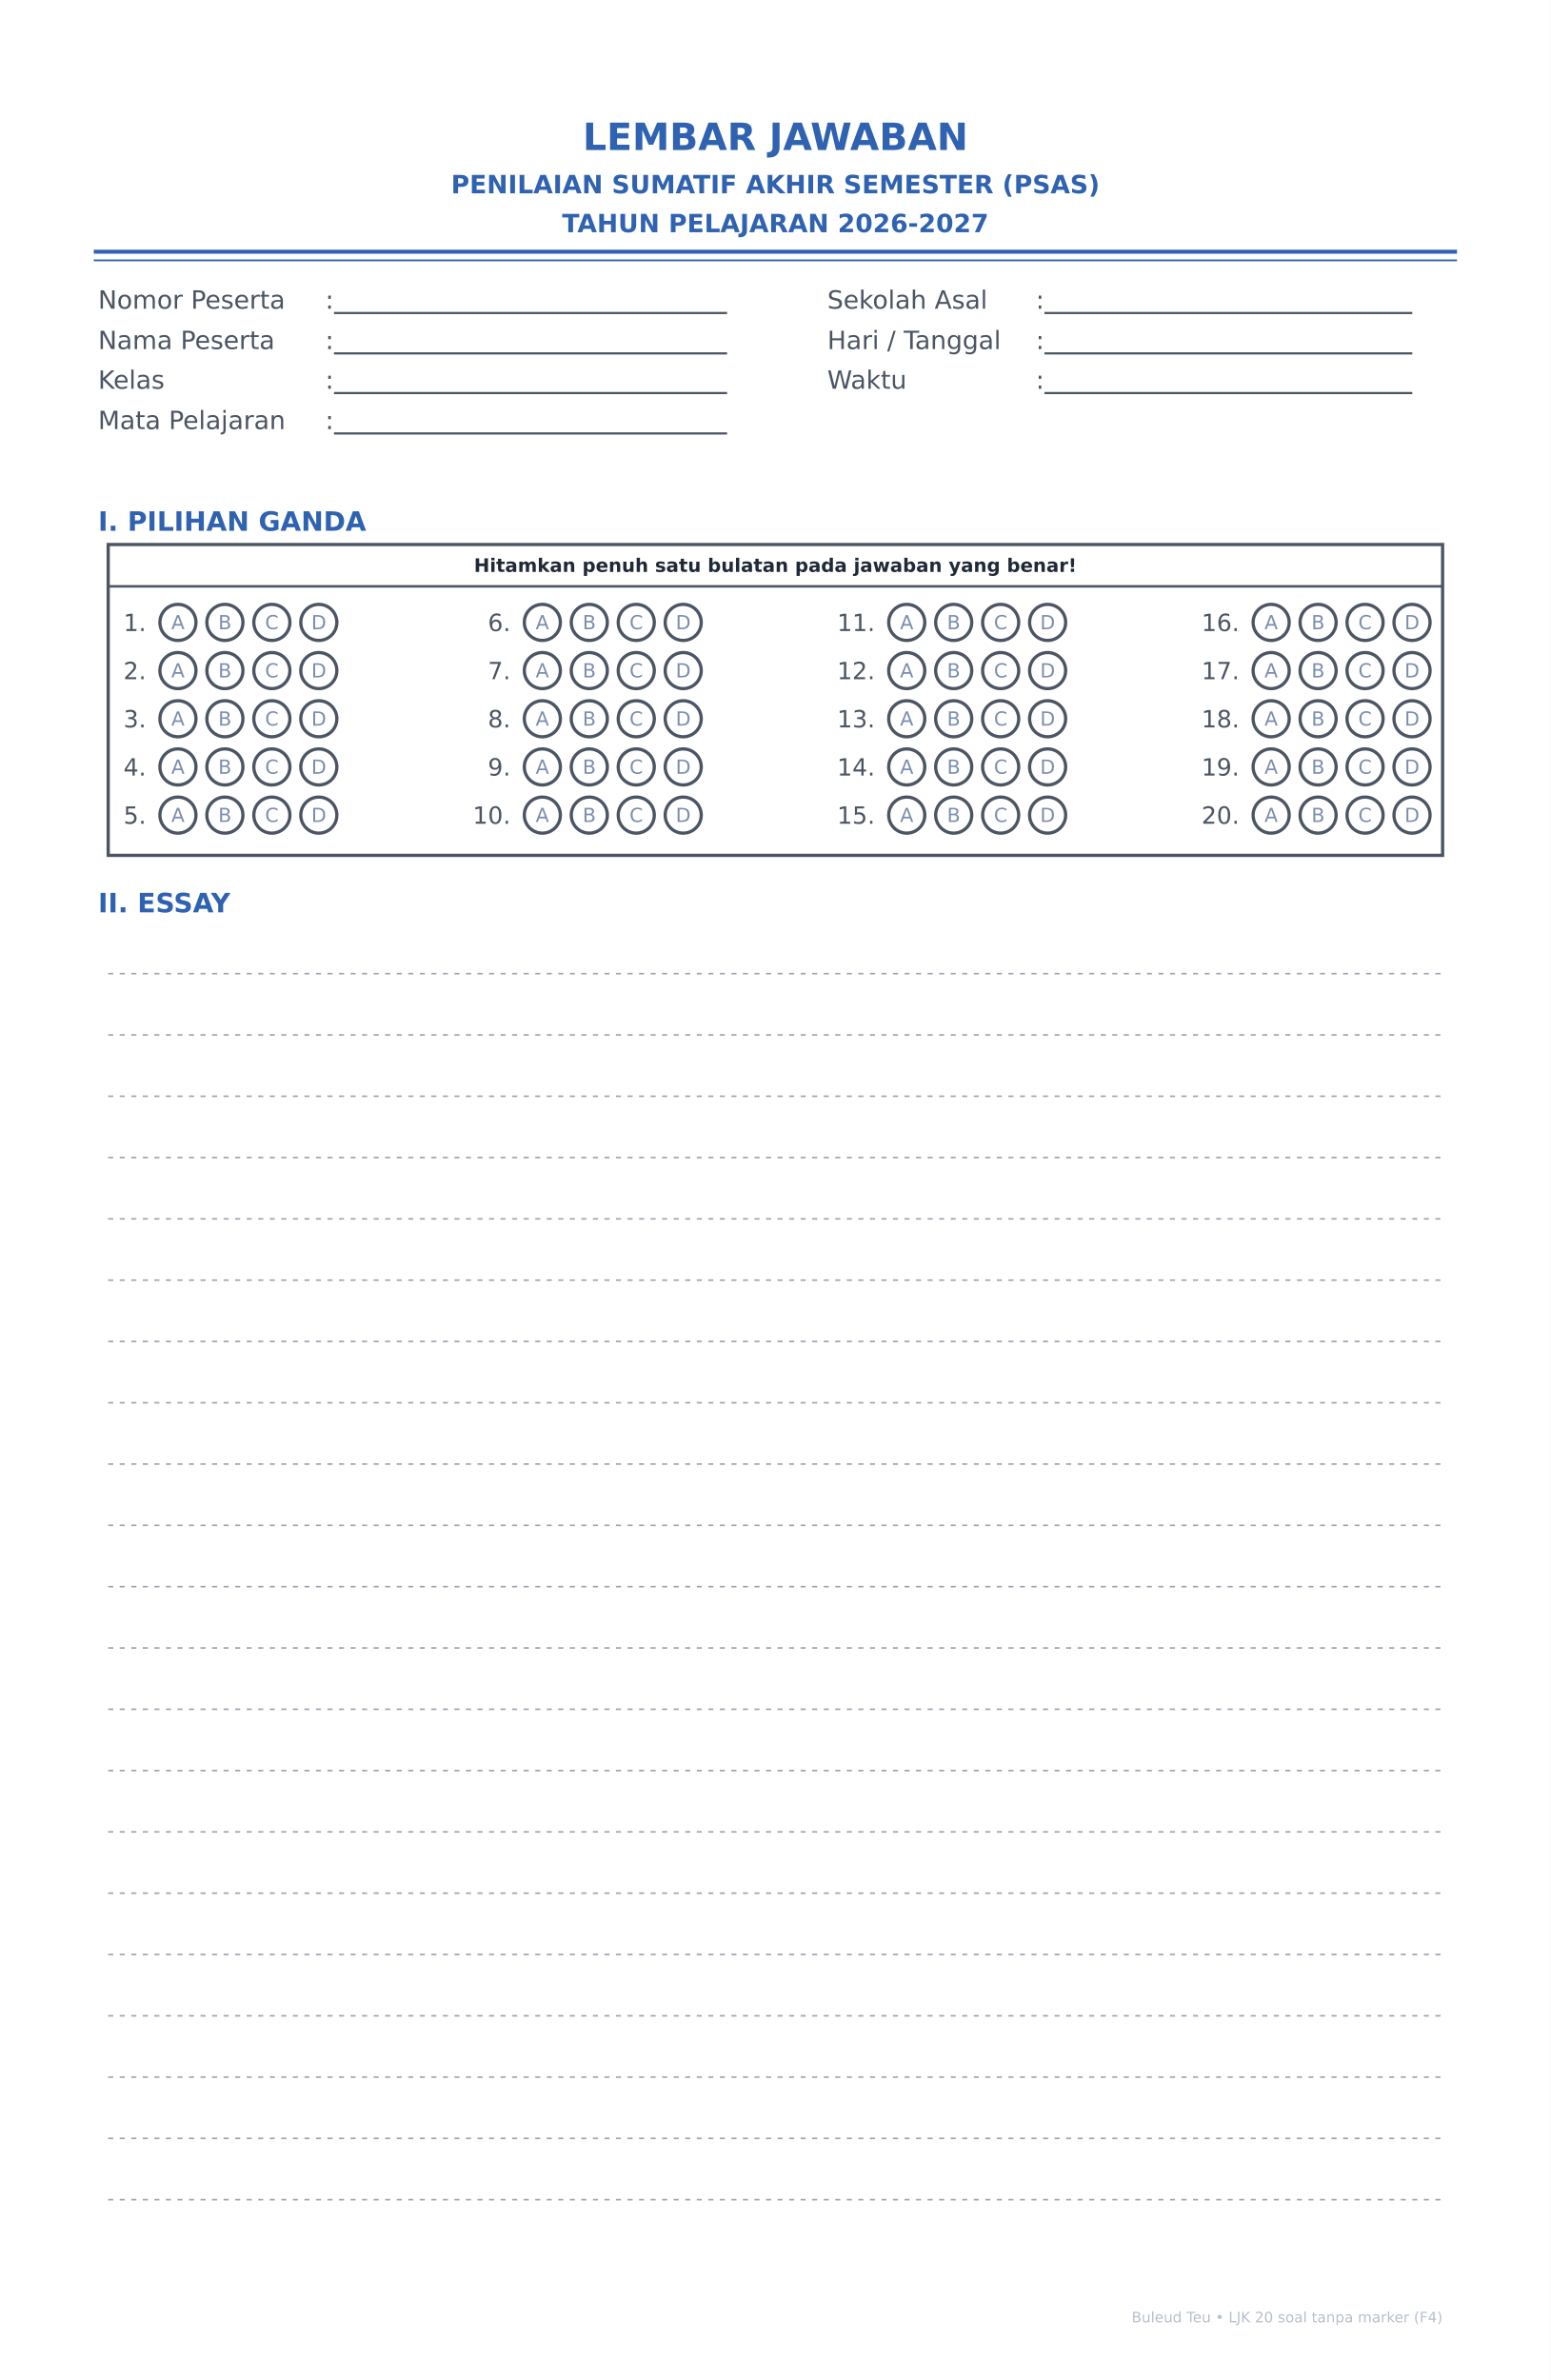
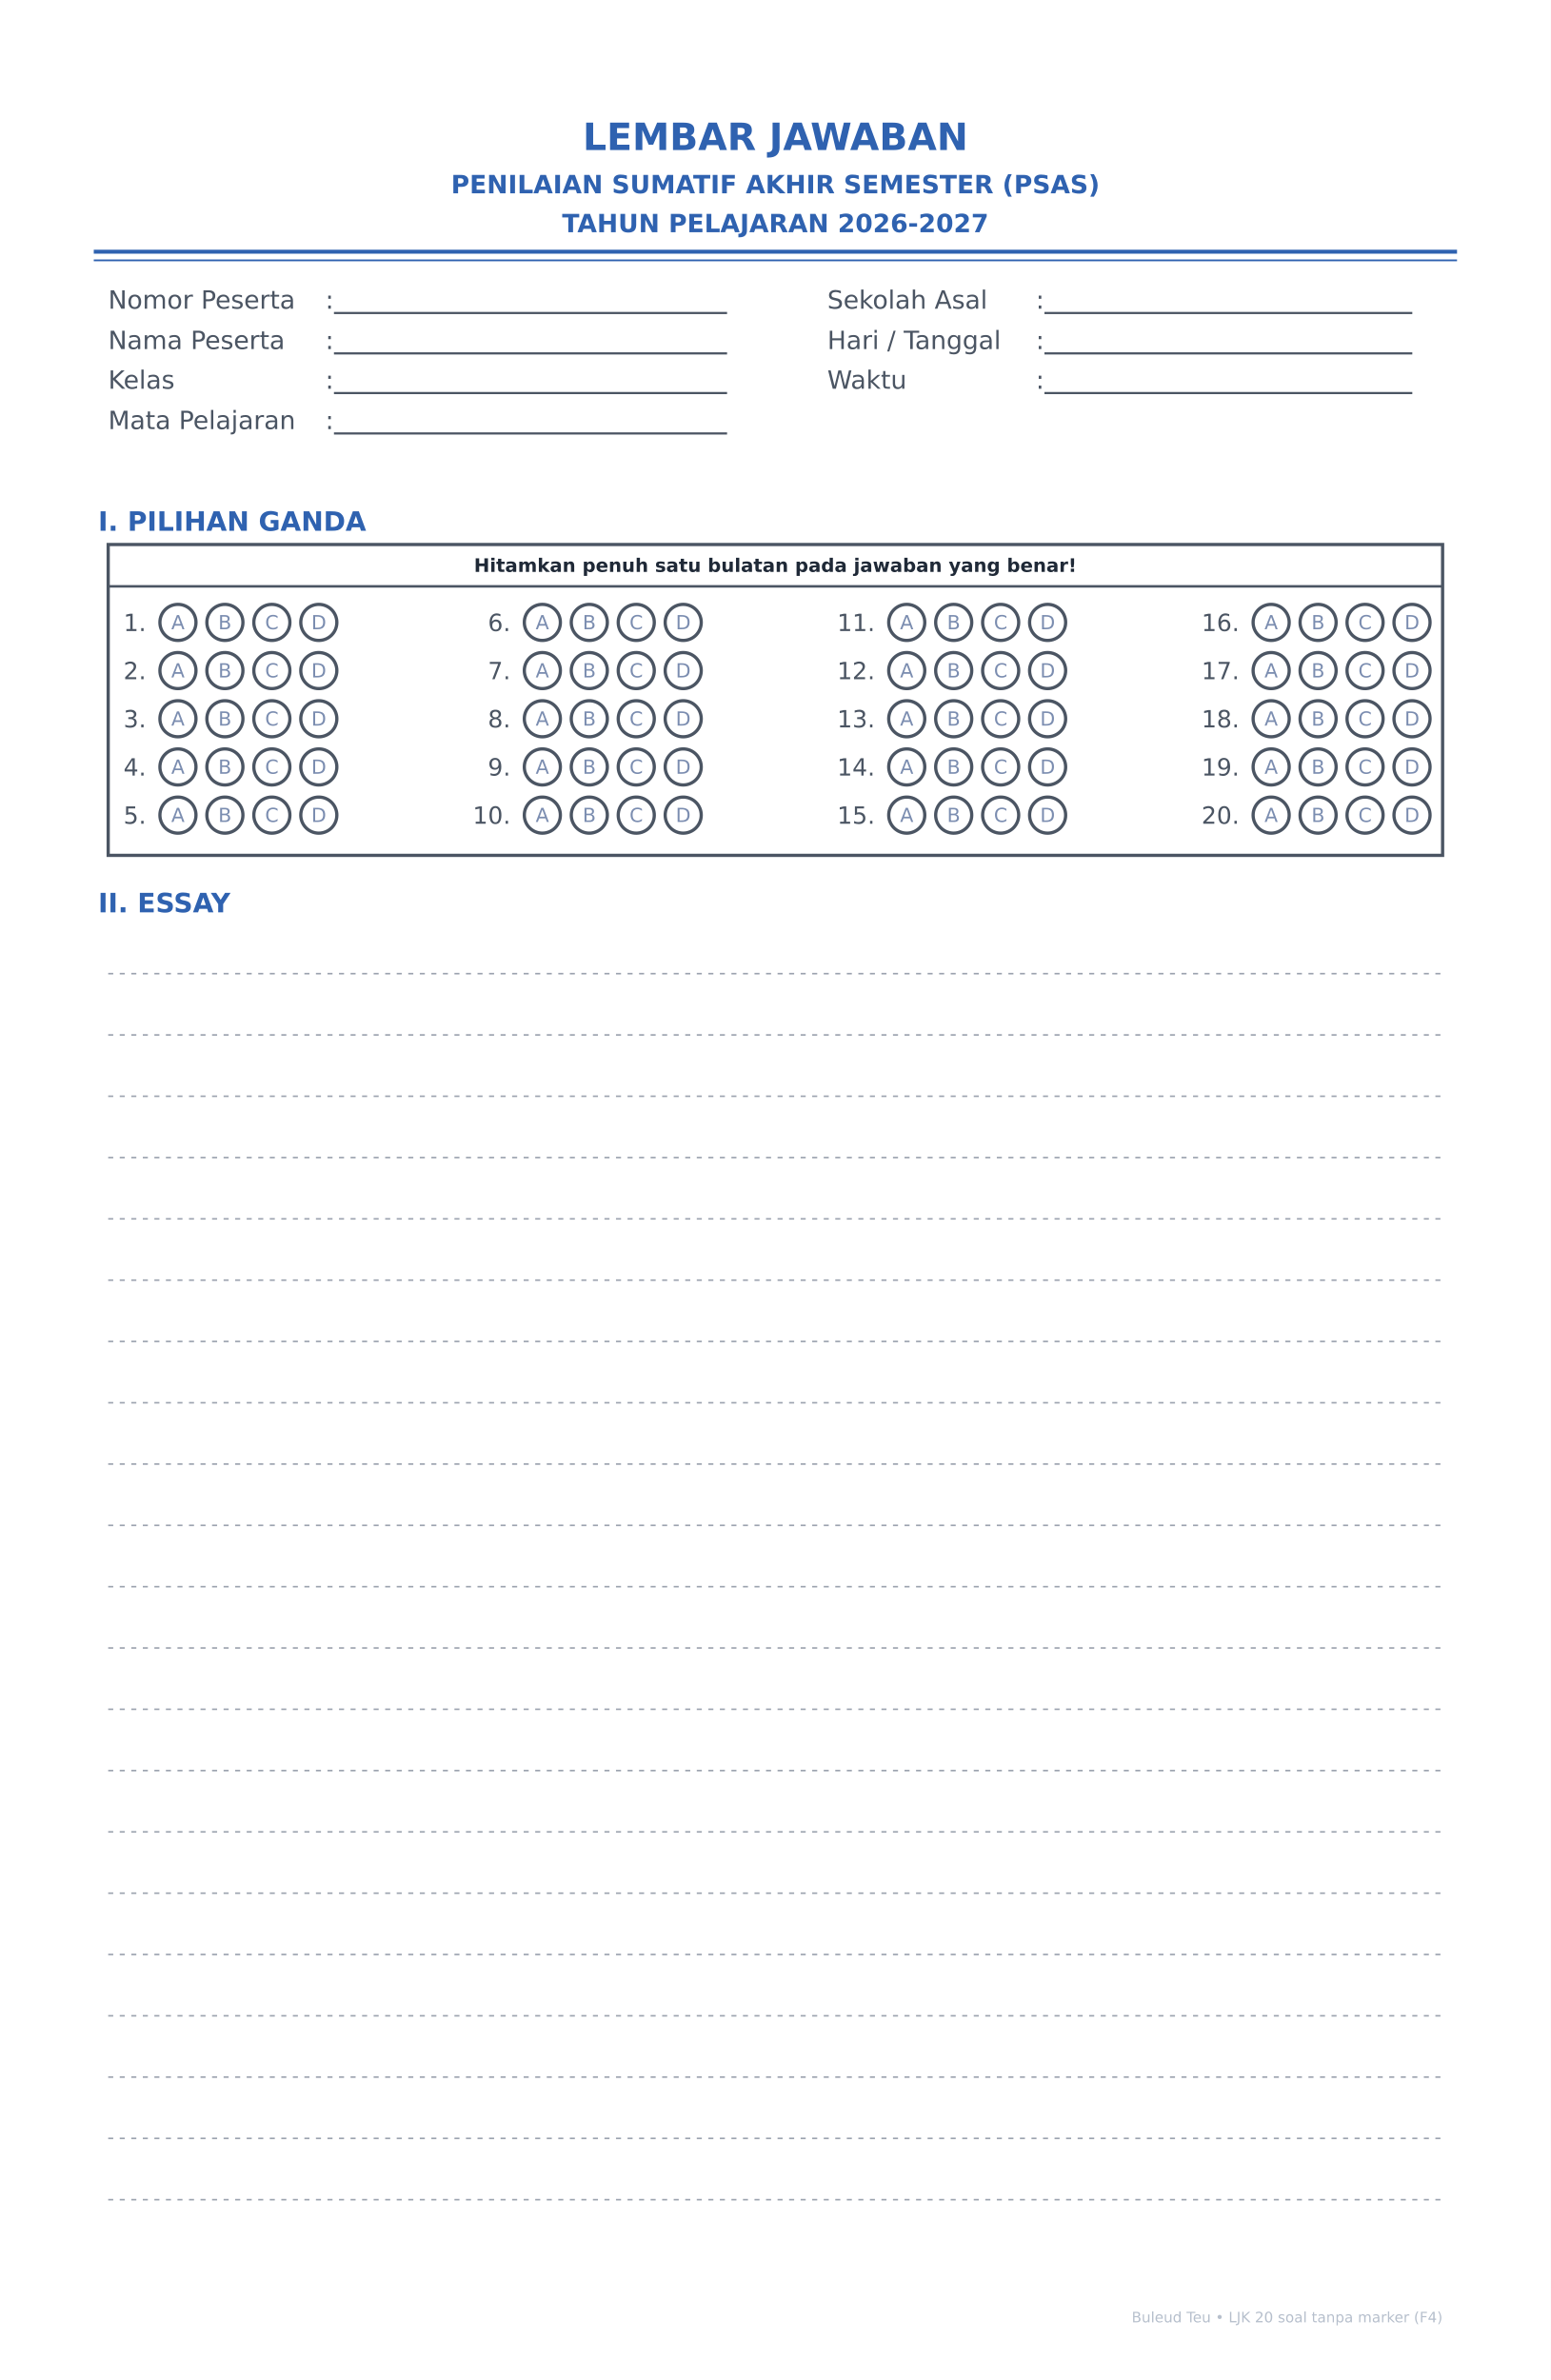
<svg xmlns="http://www.w3.org/2000/svg" width="215mm" height="330mm" viewBox="0 0 215 330">
  <rect width="100%" height="100%" fill="#fff" />
  <text x="107.5" y="20.8" font-size="5.2" font-family="DejaVu Sans, Arial, Helvetica, sans-serif" text-anchor="middle" font-weight="bold" fill="#2f62b0">LEMBAR JAWABAN</text>
  <text x="107.5" y="26.8" font-size="3.5" font-family="DejaVu Sans, Arial, Helvetica, sans-serif" text-anchor="middle" font-weight="bold" fill="#2f62b0">PENILAIAN SUMATIF AKHIR SEMESTER (PSAS)</text>
  <text x="107.5" y="32.2" font-size="3.5" font-family="DejaVu Sans, Arial, Helvetica, sans-serif" text-anchor="middle" font-weight="bold" fill="#2f62b0">TAHUN PELAJARAN 2026-2027</text>
  <line x1="13" y1="34.9" x2="202" y2="34.9" stroke="#2f62b0" stroke-width="0.55" />
  <line x1="13" y1="36.1" x2="202" y2="36.1" stroke="#2f62b0" stroke-width="0.25" />
-   <text x="13.6" y="42.8" font-size="3.5" font-family="DejaVu Sans, Arial, Helvetica, sans-serif" fill="#4b5563">Nomor Peserta</text>
+   <text x="15" y="42.8" font-size="3.5" font-family="DejaVu Sans, Arial, Helvetica, sans-serif" fill="#4b5563">Nomor Peserta</text>
  <text x="45.1" y="42.8" font-size="3.5" font-family="DejaVu Sans, Arial, Helvetica, sans-serif" fill="#4b5563">:</text>
  <line x1="46.3" y1="43.4" x2="100.8" y2="43.4" stroke="#4b5563" stroke-width="0.3" />
-   <text x="13.6" y="48.4" font-size="3.5" font-family="DejaVu Sans, Arial, Helvetica, sans-serif" fill="#4b5563">Nama Peserta</text>
+   <text x="15" y="48.4" font-size="3.5" font-family="DejaVu Sans, Arial, Helvetica, sans-serif" fill="#4b5563">Nama Peserta</text>
  <text x="45.1" y="48.4" font-size="3.5" font-family="DejaVu Sans, Arial, Helvetica, sans-serif" fill="#4b5563">:</text>
  <line x1="46.3" y1="49" x2="100.8" y2="49" stroke="#4b5563" stroke-width="0.3" />
-   <text x="13.6" y="53.9" font-size="3.5" font-family="DejaVu Sans, Arial, Helvetica, sans-serif" fill="#4b5563">Kelas</text>
+   <text x="15" y="53.9" font-size="3.5" font-family="DejaVu Sans, Arial, Helvetica, sans-serif" fill="#4b5563">Kelas</text>
  <text x="45.1" y="53.9" font-size="3.5" font-family="DejaVu Sans, Arial, Helvetica, sans-serif" fill="#4b5563">:</text>
  <line x1="46.3" y1="54.5" x2="100.8" y2="54.5" stroke="#4b5563" stroke-width="0.3" />
-   <text x="13.6" y="59.5" font-size="3.5" font-family="DejaVu Sans, Arial, Helvetica, sans-serif" fill="#4b5563">Mata Pelajaran</text>
+   <text x="15" y="59.5" font-size="3.5" font-family="DejaVu Sans, Arial, Helvetica, sans-serif" fill="#4b5563">Mata Pelajaran</text>
  <text x="45.1" y="59.5" font-size="3.5" font-family="DejaVu Sans, Arial, Helvetica, sans-serif" fill="#4b5563">:</text>
  <line x1="46.3" y1="60.1" x2="100.8" y2="60.1" stroke="#4b5563" stroke-width="0.3" />
  <text x="114.7" y="42.8" font-size="3.5" font-family="DejaVu Sans, Arial, Helvetica, sans-serif" fill="#4b5563">Sekolah Asal</text>
  <text x="143.6" y="42.8" font-size="3.5" font-family="DejaVu Sans, Arial, Helvetica, sans-serif" fill="#4b5563">:</text>
  <line x1="144.8" y1="43.4" x2="195.8" y2="43.4" stroke="#4b5563" stroke-width="0.3" />
  <text x="114.7" y="48.4" font-size="3.5" font-family="DejaVu Sans, Arial, Helvetica, sans-serif" fill="#4b5563">Hari / Tanggal</text>
  <text x="143.6" y="48.4" font-size="3.5" font-family="DejaVu Sans, Arial, Helvetica, sans-serif" fill="#4b5563">:</text>
  <line x1="144.8" y1="49" x2="195.8" y2="49" stroke="#4b5563" stroke-width="0.3" />
  <text x="114.7" y="53.9" font-size="3.5" font-family="DejaVu Sans, Arial, Helvetica, sans-serif" fill="#4b5563">Waktu</text>
  <text x="143.6" y="53.9" font-size="3.5" font-family="DejaVu Sans, Arial, Helvetica, sans-serif" fill="#4b5563">:</text>
  <line x1="144.8" y1="54.5" x2="195.8" y2="54.5" stroke="#4b5563" stroke-width="0.3" />
  <text x="13.6" y="73.6" font-size="3.7" font-family="DejaVu Sans, Arial, Helvetica, sans-serif" font-weight="bold" fill="#2f62b0">I. PILIHAN GANDA</text>
  <rect x="15" y="75.5" width="185" height="43.1" fill="none" stroke="#4b5563" stroke-width="0.45" />
  <line x1="15" y1="81.3" x2="200" y2="81.3" stroke="#4b5563" stroke-width="0.35" />
  <text x="107.5" y="79.3" font-size="2.6" font-family="DejaVu Sans, Arial, Helvetica, sans-serif" text-anchor="middle" font-weight="bold" fill="#1f2937">Hitamkan penuh satu bulatan pada jawaban yang benar!</text>
  <text x="20.27" y="87.5" font-size="3.3" font-family="DejaVu Sans, Arial, Helvetica, sans-serif" text-anchor="end" fill="#4b5563">1.</text>
  <circle cx="24.67" cy="86.3" r="2.5" fill="none" stroke="#4b5563" stroke-width="0.45" />
  <text x="24.67" y="87.25" font-size="2.7" font-family="DejaVu Sans, Arial, Helvetica, sans-serif" text-anchor="middle" fill="#7b8db0">A</text>
  <circle cx="31.18" cy="86.3" r="2.5" fill="none" stroke="#4b5563" stroke-width="0.45" />
  <text x="31.18" y="87.25" font-size="2.7" font-family="DejaVu Sans, Arial, Helvetica, sans-serif" text-anchor="middle" fill="#7b8db0">B</text>
  <circle cx="37.69" cy="86.3" r="2.5" fill="none" stroke="#4b5563" stroke-width="0.45" />
  <text x="37.69" y="87.25" font-size="2.7" font-family="DejaVu Sans, Arial, Helvetica, sans-serif" text-anchor="middle" fill="#7b8db0">C</text>
  <circle cx="44.2" cy="86.3" r="2.5" fill="none" stroke="#4b5563" stroke-width="0.45" />
  <text x="44.2" y="87.25" font-size="2.7" font-family="DejaVu Sans, Arial, Helvetica, sans-serif" text-anchor="middle" fill="#7b8db0">D</text>
  <text x="20.27" y="94.18" font-size="3.3" font-family="DejaVu Sans, Arial, Helvetica, sans-serif" text-anchor="end" fill="#4b5563">2.</text>
  <circle cx="24.67" cy="92.98" r="2.5" fill="none" stroke="#4b5563" stroke-width="0.45" />
  <text x="24.67" y="93.93" font-size="2.7" font-family="DejaVu Sans, Arial, Helvetica, sans-serif" text-anchor="middle" fill="#7b8db0">A</text>
  <circle cx="31.18" cy="92.98" r="2.5" fill="none" stroke="#4b5563" stroke-width="0.45" />
  <text x="31.18" y="93.93" font-size="2.7" font-family="DejaVu Sans, Arial, Helvetica, sans-serif" text-anchor="middle" fill="#7b8db0">B</text>
  <circle cx="37.69" cy="92.98" r="2.5" fill="none" stroke="#4b5563" stroke-width="0.45" />
  <text x="37.69" y="93.93" font-size="2.7" font-family="DejaVu Sans, Arial, Helvetica, sans-serif" text-anchor="middle" fill="#7b8db0">C</text>
  <circle cx="44.2" cy="92.98" r="2.5" fill="none" stroke="#4b5563" stroke-width="0.45" />
  <text x="44.2" y="93.93" font-size="2.7" font-family="DejaVu Sans, Arial, Helvetica, sans-serif" text-anchor="middle" fill="#7b8db0">D</text>
  <text x="20.27" y="100.86" font-size="3.3" font-family="DejaVu Sans, Arial, Helvetica, sans-serif" text-anchor="end" fill="#4b5563">3.</text>
  <circle cx="24.67" cy="99.66" r="2.5" fill="none" stroke="#4b5563" stroke-width="0.45" />
  <text x="24.67" y="100.61" font-size="2.7" font-family="DejaVu Sans, Arial, Helvetica, sans-serif" text-anchor="middle" fill="#7b8db0">A</text>
  <circle cx="31.18" cy="99.66" r="2.5" fill="none" stroke="#4b5563" stroke-width="0.45" />
  <text x="31.18" y="100.61" font-size="2.7" font-family="DejaVu Sans, Arial, Helvetica, sans-serif" text-anchor="middle" fill="#7b8db0">B</text>
  <circle cx="37.69" cy="99.66" r="2.5" fill="none" stroke="#4b5563" stroke-width="0.45" />
  <text x="37.69" y="100.61" font-size="2.7" font-family="DejaVu Sans, Arial, Helvetica, sans-serif" text-anchor="middle" fill="#7b8db0">C</text>
  <circle cx="44.2" cy="99.66" r="2.5" fill="none" stroke="#4b5563" stroke-width="0.45" />
  <text x="44.2" y="100.61" font-size="2.7" font-family="DejaVu Sans, Arial, Helvetica, sans-serif" text-anchor="middle" fill="#7b8db0">D</text>
  <text x="20.27" y="107.54" font-size="3.3" font-family="DejaVu Sans, Arial, Helvetica, sans-serif" text-anchor="end" fill="#4b5563">4.</text>
  <circle cx="24.67" cy="106.34" r="2.5" fill="none" stroke="#4b5563" stroke-width="0.45" />
  <text x="24.67" y="107.29" font-size="2.7" font-family="DejaVu Sans, Arial, Helvetica, sans-serif" text-anchor="middle" fill="#7b8db0">A</text>
  <circle cx="31.18" cy="106.34" r="2.5" fill="none" stroke="#4b5563" stroke-width="0.45" />
  <text x="31.18" y="107.29" font-size="2.7" font-family="DejaVu Sans, Arial, Helvetica, sans-serif" text-anchor="middle" fill="#7b8db0">B</text>
  <circle cx="37.69" cy="106.34" r="2.5" fill="none" stroke="#4b5563" stroke-width="0.45" />
  <text x="37.69" y="107.29" font-size="2.7" font-family="DejaVu Sans, Arial, Helvetica, sans-serif" text-anchor="middle" fill="#7b8db0">C</text>
  <circle cx="44.2" cy="106.34" r="2.5" fill="none" stroke="#4b5563" stroke-width="0.45" />
  <text x="44.2" y="107.29" font-size="2.7" font-family="DejaVu Sans, Arial, Helvetica, sans-serif" text-anchor="middle" fill="#7b8db0">D</text>
  <text x="20.27" y="114.22" font-size="3.3" font-family="DejaVu Sans, Arial, Helvetica, sans-serif" text-anchor="end" fill="#4b5563">5.</text>
  <circle cx="24.67" cy="113.02" r="2.5" fill="none" stroke="#4b5563" stroke-width="0.45" />
  <text x="24.67" y="113.97" font-size="2.7" font-family="DejaVu Sans, Arial, Helvetica, sans-serif" text-anchor="middle" fill="#7b8db0">A</text>
  <circle cx="31.18" cy="113.02" r="2.5" fill="none" stroke="#4b5563" stroke-width="0.45" />
  <text x="31.18" y="113.97" font-size="2.7" font-family="DejaVu Sans, Arial, Helvetica, sans-serif" text-anchor="middle" fill="#7b8db0">B</text>
  <circle cx="37.69" cy="113.02" r="2.5" fill="none" stroke="#4b5563" stroke-width="0.45" />
  <text x="37.69" y="113.97" font-size="2.7" font-family="DejaVu Sans, Arial, Helvetica, sans-serif" text-anchor="middle" fill="#7b8db0">C</text>
  <circle cx="44.2" cy="113.02" r="2.5" fill="none" stroke="#4b5563" stroke-width="0.45" />
  <text x="44.2" y="113.97" font-size="2.7" font-family="DejaVu Sans, Arial, Helvetica, sans-serif" text-anchor="middle" fill="#7b8db0">D</text>
  <text x="70.79" y="87.5" font-size="3.3" font-family="DejaVu Sans, Arial, Helvetica, sans-serif" text-anchor="end" fill="#4b5563">6.</text>
  <circle cx="75.19" cy="86.3" r="2.5" fill="none" stroke="#4b5563" stroke-width="0.45" />
  <text x="75.19" y="87.25" font-size="2.7" font-family="DejaVu Sans, Arial, Helvetica, sans-serif" text-anchor="middle" fill="#7b8db0">A</text>
  <circle cx="81.7" cy="86.3" r="2.5" fill="none" stroke="#4b5563" stroke-width="0.45" />
  <text x="81.7" y="87.25" font-size="2.7" font-family="DejaVu Sans, Arial, Helvetica, sans-serif" text-anchor="middle" fill="#7b8db0">B</text>
  <circle cx="88.21" cy="86.3" r="2.5" fill="none" stroke="#4b5563" stroke-width="0.45" />
  <text x="88.21" y="87.25" font-size="2.7" font-family="DejaVu Sans, Arial, Helvetica, sans-serif" text-anchor="middle" fill="#7b8db0">C</text>
  <circle cx="94.72" cy="86.3" r="2.5" fill="none" stroke="#4b5563" stroke-width="0.45" />
  <text x="94.72" y="87.25" font-size="2.7" font-family="DejaVu Sans, Arial, Helvetica, sans-serif" text-anchor="middle" fill="#7b8db0">D</text>
  <text x="70.79" y="94.18" font-size="3.3" font-family="DejaVu Sans, Arial, Helvetica, sans-serif" text-anchor="end" fill="#4b5563">7.</text>
  <circle cx="75.19" cy="92.98" r="2.5" fill="none" stroke="#4b5563" stroke-width="0.45" />
  <text x="75.19" y="93.93" font-size="2.7" font-family="DejaVu Sans, Arial, Helvetica, sans-serif" text-anchor="middle" fill="#7b8db0">A</text>
  <circle cx="81.7" cy="92.98" r="2.5" fill="none" stroke="#4b5563" stroke-width="0.45" />
  <text x="81.7" y="93.93" font-size="2.7" font-family="DejaVu Sans, Arial, Helvetica, sans-serif" text-anchor="middle" fill="#7b8db0">B</text>
  <circle cx="88.21" cy="92.98" r="2.5" fill="none" stroke="#4b5563" stroke-width="0.45" />
  <text x="88.21" y="93.93" font-size="2.7" font-family="DejaVu Sans, Arial, Helvetica, sans-serif" text-anchor="middle" fill="#7b8db0">C</text>
  <circle cx="94.72" cy="92.98" r="2.5" fill="none" stroke="#4b5563" stroke-width="0.45" />
  <text x="94.72" y="93.93" font-size="2.7" font-family="DejaVu Sans, Arial, Helvetica, sans-serif" text-anchor="middle" fill="#7b8db0">D</text>
  <text x="70.79" y="100.86" font-size="3.3" font-family="DejaVu Sans, Arial, Helvetica, sans-serif" text-anchor="end" fill="#4b5563">8.</text>
  <circle cx="75.19" cy="99.66" r="2.5" fill="none" stroke="#4b5563" stroke-width="0.45" />
  <text x="75.19" y="100.61" font-size="2.7" font-family="DejaVu Sans, Arial, Helvetica, sans-serif" text-anchor="middle" fill="#7b8db0">A</text>
  <circle cx="81.7" cy="99.66" r="2.5" fill="none" stroke="#4b5563" stroke-width="0.45" />
  <text x="81.7" y="100.61" font-size="2.7" font-family="DejaVu Sans, Arial, Helvetica, sans-serif" text-anchor="middle" fill="#7b8db0">B</text>
  <circle cx="88.21" cy="99.66" r="2.5" fill="none" stroke="#4b5563" stroke-width="0.45" />
  <text x="88.21" y="100.61" font-size="2.7" font-family="DejaVu Sans, Arial, Helvetica, sans-serif" text-anchor="middle" fill="#7b8db0">C</text>
  <circle cx="94.72" cy="99.66" r="2.5" fill="none" stroke="#4b5563" stroke-width="0.45" />
  <text x="94.72" y="100.61" font-size="2.7" font-family="DejaVu Sans, Arial, Helvetica, sans-serif" text-anchor="middle" fill="#7b8db0">D</text>
  <text x="70.79" y="107.54" font-size="3.3" font-family="DejaVu Sans, Arial, Helvetica, sans-serif" text-anchor="end" fill="#4b5563">9.</text>
  <circle cx="75.19" cy="106.34" r="2.5" fill="none" stroke="#4b5563" stroke-width="0.45" />
  <text x="75.19" y="107.29" font-size="2.7" font-family="DejaVu Sans, Arial, Helvetica, sans-serif" text-anchor="middle" fill="#7b8db0">A</text>
  <circle cx="81.7" cy="106.34" r="2.5" fill="none" stroke="#4b5563" stroke-width="0.45" />
  <text x="81.7" y="107.29" font-size="2.7" font-family="DejaVu Sans, Arial, Helvetica, sans-serif" text-anchor="middle" fill="#7b8db0">B</text>
  <circle cx="88.21" cy="106.34" r="2.5" fill="none" stroke="#4b5563" stroke-width="0.45" />
  <text x="88.21" y="107.29" font-size="2.7" font-family="DejaVu Sans, Arial, Helvetica, sans-serif" text-anchor="middle" fill="#7b8db0">C</text>
  <circle cx="94.72" cy="106.34" r="2.5" fill="none" stroke="#4b5563" stroke-width="0.45" />
  <text x="94.72" y="107.29" font-size="2.7" font-family="DejaVu Sans, Arial, Helvetica, sans-serif" text-anchor="middle" fill="#7b8db0">D</text>
  <text x="70.79" y="114.22" font-size="3.3" font-family="DejaVu Sans, Arial, Helvetica, sans-serif" text-anchor="end" fill="#4b5563">10.</text>
  <circle cx="75.19" cy="113.02" r="2.5" fill="none" stroke="#4b5563" stroke-width="0.45" />
  <text x="75.19" y="113.97" font-size="2.7" font-family="DejaVu Sans, Arial, Helvetica, sans-serif" text-anchor="middle" fill="#7b8db0">A</text>
  <circle cx="81.7" cy="113.02" r="2.5" fill="none" stroke="#4b5563" stroke-width="0.45" />
  <text x="81.7" y="113.97" font-size="2.7" font-family="DejaVu Sans, Arial, Helvetica, sans-serif" text-anchor="middle" fill="#7b8db0">B</text>
  <circle cx="88.21" cy="113.02" r="2.5" fill="none" stroke="#4b5563" stroke-width="0.45" />
  <text x="88.21" y="113.97" font-size="2.7" font-family="DejaVu Sans, Arial, Helvetica, sans-serif" text-anchor="middle" fill="#7b8db0">C</text>
  <circle cx="94.72" cy="113.02" r="2.5" fill="none" stroke="#4b5563" stroke-width="0.45" />
  <text x="94.72" y="113.97" font-size="2.7" font-family="DejaVu Sans, Arial, Helvetica, sans-serif" text-anchor="middle" fill="#7b8db0">D</text>
  <text x="121.31" y="87.5" font-size="3.3" font-family="DejaVu Sans, Arial, Helvetica, sans-serif" text-anchor="end" fill="#4b5563">11.</text>
  <circle cx="125.71" cy="86.3" r="2.5" fill="none" stroke="#4b5563" stroke-width="0.45" />
  <text x="125.71" y="87.25" font-size="2.7" font-family="DejaVu Sans, Arial, Helvetica, sans-serif" text-anchor="middle" fill="#7b8db0">A</text>
  <circle cx="132.22" cy="86.3" r="2.5" fill="none" stroke="#4b5563" stroke-width="0.45" />
  <text x="132.22" y="87.25" font-size="2.7" font-family="DejaVu Sans, Arial, Helvetica, sans-serif" text-anchor="middle" fill="#7b8db0">B</text>
  <circle cx="138.73" cy="86.3" r="2.5" fill="none" stroke="#4b5563" stroke-width="0.45" />
  <text x="138.73" y="87.25" font-size="2.7" font-family="DejaVu Sans, Arial, Helvetica, sans-serif" text-anchor="middle" fill="#7b8db0">C</text>
  <circle cx="145.24" cy="86.3" r="2.5" fill="none" stroke="#4b5563" stroke-width="0.45" />
  <text x="145.24" y="87.25" font-size="2.7" font-family="DejaVu Sans, Arial, Helvetica, sans-serif" text-anchor="middle" fill="#7b8db0">D</text>
  <text x="121.31" y="94.18" font-size="3.3" font-family="DejaVu Sans, Arial, Helvetica, sans-serif" text-anchor="end" fill="#4b5563">12.</text>
  <circle cx="125.71" cy="92.98" r="2.5" fill="none" stroke="#4b5563" stroke-width="0.45" />
  <text x="125.71" y="93.93" font-size="2.7" font-family="DejaVu Sans, Arial, Helvetica, sans-serif" text-anchor="middle" fill="#7b8db0">A</text>
  <circle cx="132.22" cy="92.98" r="2.5" fill="none" stroke="#4b5563" stroke-width="0.45" />
  <text x="132.22" y="93.93" font-size="2.7" font-family="DejaVu Sans, Arial, Helvetica, sans-serif" text-anchor="middle" fill="#7b8db0">B</text>
  <circle cx="138.73" cy="92.98" r="2.5" fill="none" stroke="#4b5563" stroke-width="0.45" />
  <text x="138.73" y="93.93" font-size="2.7" font-family="DejaVu Sans, Arial, Helvetica, sans-serif" text-anchor="middle" fill="#7b8db0">C</text>
  <circle cx="145.24" cy="92.98" r="2.5" fill="none" stroke="#4b5563" stroke-width="0.45" />
  <text x="145.24" y="93.93" font-size="2.7" font-family="DejaVu Sans, Arial, Helvetica, sans-serif" text-anchor="middle" fill="#7b8db0">D</text>
  <text x="121.31" y="100.86" font-size="3.3" font-family="DejaVu Sans, Arial, Helvetica, sans-serif" text-anchor="end" fill="#4b5563">13.</text>
  <circle cx="125.71" cy="99.66" r="2.5" fill="none" stroke="#4b5563" stroke-width="0.45" />
  <text x="125.71" y="100.61" font-size="2.7" font-family="DejaVu Sans, Arial, Helvetica, sans-serif" text-anchor="middle" fill="#7b8db0">A</text>
  <circle cx="132.22" cy="99.66" r="2.5" fill="none" stroke="#4b5563" stroke-width="0.45" />
  <text x="132.22" y="100.61" font-size="2.7" font-family="DejaVu Sans, Arial, Helvetica, sans-serif" text-anchor="middle" fill="#7b8db0">B</text>
  <circle cx="138.73" cy="99.66" r="2.5" fill="none" stroke="#4b5563" stroke-width="0.45" />
  <text x="138.73" y="100.61" font-size="2.7" font-family="DejaVu Sans, Arial, Helvetica, sans-serif" text-anchor="middle" fill="#7b8db0">C</text>
  <circle cx="145.24" cy="99.66" r="2.5" fill="none" stroke="#4b5563" stroke-width="0.45" />
  <text x="145.24" y="100.61" font-size="2.7" font-family="DejaVu Sans, Arial, Helvetica, sans-serif" text-anchor="middle" fill="#7b8db0">D</text>
  <text x="121.31" y="107.54" font-size="3.3" font-family="DejaVu Sans, Arial, Helvetica, sans-serif" text-anchor="end" fill="#4b5563">14.</text>
  <circle cx="125.71" cy="106.34" r="2.5" fill="none" stroke="#4b5563" stroke-width="0.45" />
  <text x="125.71" y="107.29" font-size="2.7" font-family="DejaVu Sans, Arial, Helvetica, sans-serif" text-anchor="middle" fill="#7b8db0">A</text>
  <circle cx="132.22" cy="106.34" r="2.5" fill="none" stroke="#4b5563" stroke-width="0.45" />
  <text x="132.22" y="107.29" font-size="2.7" font-family="DejaVu Sans, Arial, Helvetica, sans-serif" text-anchor="middle" fill="#7b8db0">B</text>
  <circle cx="138.73" cy="106.34" r="2.5" fill="none" stroke="#4b5563" stroke-width="0.45" />
  <text x="138.73" y="107.29" font-size="2.7" font-family="DejaVu Sans, Arial, Helvetica, sans-serif" text-anchor="middle" fill="#7b8db0">C</text>
  <circle cx="145.24" cy="106.34" r="2.5" fill="none" stroke="#4b5563" stroke-width="0.45" />
  <text x="145.24" y="107.29" font-size="2.7" font-family="DejaVu Sans, Arial, Helvetica, sans-serif" text-anchor="middle" fill="#7b8db0">D</text>
  <text x="121.31" y="114.22" font-size="3.3" font-family="DejaVu Sans, Arial, Helvetica, sans-serif" text-anchor="end" fill="#4b5563">15.</text>
  <circle cx="125.71" cy="113.02" r="2.5" fill="none" stroke="#4b5563" stroke-width="0.45" />
  <text x="125.71" y="113.97" font-size="2.7" font-family="DejaVu Sans, Arial, Helvetica, sans-serif" text-anchor="middle" fill="#7b8db0">A</text>
  <circle cx="132.22" cy="113.02" r="2.5" fill="none" stroke="#4b5563" stroke-width="0.45" />
  <text x="132.22" y="113.97" font-size="2.7" font-family="DejaVu Sans, Arial, Helvetica, sans-serif" text-anchor="middle" fill="#7b8db0">B</text>
  <circle cx="138.73" cy="113.02" r="2.5" fill="none" stroke="#4b5563" stroke-width="0.45" />
  <text x="138.73" y="113.97" font-size="2.7" font-family="DejaVu Sans, Arial, Helvetica, sans-serif" text-anchor="middle" fill="#7b8db0">C</text>
  <circle cx="145.24" cy="113.02" r="2.5" fill="none" stroke="#4b5563" stroke-width="0.45" />
  <text x="145.24" y="113.97" font-size="2.7" font-family="DejaVu Sans, Arial, Helvetica, sans-serif" text-anchor="middle" fill="#7b8db0">D</text>
  <text x="171.83" y="87.5" font-size="3.3" font-family="DejaVu Sans, Arial, Helvetica, sans-serif" text-anchor="end" fill="#4b5563">16.</text>
  <circle cx="176.23" cy="86.3" r="2.5" fill="none" stroke="#4b5563" stroke-width="0.45" />
  <text x="176.23" y="87.25" font-size="2.7" font-family="DejaVu Sans, Arial, Helvetica, sans-serif" text-anchor="middle" fill="#7b8db0">A</text>
  <circle cx="182.74" cy="86.3" r="2.5" fill="none" stroke="#4b5563" stroke-width="0.45" />
  <text x="182.74" y="87.25" font-size="2.7" font-family="DejaVu Sans, Arial, Helvetica, sans-serif" text-anchor="middle" fill="#7b8db0">B</text>
  <circle cx="189.25" cy="86.3" r="2.5" fill="none" stroke="#4b5563" stroke-width="0.45" />
  <text x="189.25" y="87.25" font-size="2.7" font-family="DejaVu Sans, Arial, Helvetica, sans-serif" text-anchor="middle" fill="#7b8db0">C</text>
  <circle cx="195.76" cy="86.3" r="2.5" fill="none" stroke="#4b5563" stroke-width="0.45" />
  <text x="195.76" y="87.25" font-size="2.7" font-family="DejaVu Sans, Arial, Helvetica, sans-serif" text-anchor="middle" fill="#7b8db0">D</text>
  <text x="171.83" y="94.18" font-size="3.3" font-family="DejaVu Sans, Arial, Helvetica, sans-serif" text-anchor="end" fill="#4b5563">17.</text>
  <circle cx="176.23" cy="92.98" r="2.5" fill="none" stroke="#4b5563" stroke-width="0.45" />
  <text x="176.23" y="93.93" font-size="2.7" font-family="DejaVu Sans, Arial, Helvetica, sans-serif" text-anchor="middle" fill="#7b8db0">A</text>
  <circle cx="182.74" cy="92.98" r="2.5" fill="none" stroke="#4b5563" stroke-width="0.45" />
  <text x="182.74" y="93.93" font-size="2.7" font-family="DejaVu Sans, Arial, Helvetica, sans-serif" text-anchor="middle" fill="#7b8db0">B</text>
  <circle cx="189.25" cy="92.98" r="2.5" fill="none" stroke="#4b5563" stroke-width="0.45" />
  <text x="189.25" y="93.93" font-size="2.7" font-family="DejaVu Sans, Arial, Helvetica, sans-serif" text-anchor="middle" fill="#7b8db0">C</text>
  <circle cx="195.76" cy="92.98" r="2.5" fill="none" stroke="#4b5563" stroke-width="0.45" />
  <text x="195.76" y="93.93" font-size="2.7" font-family="DejaVu Sans, Arial, Helvetica, sans-serif" text-anchor="middle" fill="#7b8db0">D</text>
  <text x="171.83" y="100.86" font-size="3.3" font-family="DejaVu Sans, Arial, Helvetica, sans-serif" text-anchor="end" fill="#4b5563">18.</text>
  <circle cx="176.23" cy="99.66" r="2.5" fill="none" stroke="#4b5563" stroke-width="0.45" />
  <text x="176.23" y="100.61" font-size="2.7" font-family="DejaVu Sans, Arial, Helvetica, sans-serif" text-anchor="middle" fill="#7b8db0">A</text>
  <circle cx="182.74" cy="99.66" r="2.5" fill="none" stroke="#4b5563" stroke-width="0.45" />
  <text x="182.74" y="100.61" font-size="2.7" font-family="DejaVu Sans, Arial, Helvetica, sans-serif" text-anchor="middle" fill="#7b8db0">B</text>
  <circle cx="189.25" cy="99.66" r="2.5" fill="none" stroke="#4b5563" stroke-width="0.45" />
  <text x="189.25" y="100.61" font-size="2.7" font-family="DejaVu Sans, Arial, Helvetica, sans-serif" text-anchor="middle" fill="#7b8db0">C</text>
  <circle cx="195.76" cy="99.66" r="2.5" fill="none" stroke="#4b5563" stroke-width="0.45" />
  <text x="195.76" y="100.61" font-size="2.7" font-family="DejaVu Sans, Arial, Helvetica, sans-serif" text-anchor="middle" fill="#7b8db0">D</text>
  <text x="171.83" y="107.54" font-size="3.3" font-family="DejaVu Sans, Arial, Helvetica, sans-serif" text-anchor="end" fill="#4b5563">19.</text>
  <circle cx="176.23" cy="106.34" r="2.5" fill="none" stroke="#4b5563" stroke-width="0.45" />
  <text x="176.23" y="107.29" font-size="2.7" font-family="DejaVu Sans, Arial, Helvetica, sans-serif" text-anchor="middle" fill="#7b8db0">A</text>
  <circle cx="182.74" cy="106.34" r="2.5" fill="none" stroke="#4b5563" stroke-width="0.45" />
  <text x="182.74" y="107.29" font-size="2.7" font-family="DejaVu Sans, Arial, Helvetica, sans-serif" text-anchor="middle" fill="#7b8db0">B</text>
  <circle cx="189.25" cy="106.34" r="2.5" fill="none" stroke="#4b5563" stroke-width="0.45" />
  <text x="189.25" y="107.29" font-size="2.7" font-family="DejaVu Sans, Arial, Helvetica, sans-serif" text-anchor="middle" fill="#7b8db0">C</text>
  <circle cx="195.76" cy="106.34" r="2.5" fill="none" stroke="#4b5563" stroke-width="0.45" />
  <text x="195.76" y="107.29" font-size="2.7" font-family="DejaVu Sans, Arial, Helvetica, sans-serif" text-anchor="middle" fill="#7b8db0">D</text>
  <text x="171.83" y="114.22" font-size="3.3" font-family="DejaVu Sans, Arial, Helvetica, sans-serif" text-anchor="end" fill="#4b5563">20.</text>
  <circle cx="176.23" cy="113.02" r="2.5" fill="none" stroke="#4b5563" stroke-width="0.45" />
  <text x="176.23" y="113.97" font-size="2.7" font-family="DejaVu Sans, Arial, Helvetica, sans-serif" text-anchor="middle" fill="#7b8db0">A</text>
  <circle cx="182.74" cy="113.02" r="2.5" fill="none" stroke="#4b5563" stroke-width="0.45" />
  <text x="182.74" y="113.97" font-size="2.7" font-family="DejaVu Sans, Arial, Helvetica, sans-serif" text-anchor="middle" fill="#7b8db0">B</text>
  <circle cx="189.25" cy="113.02" r="2.5" fill="none" stroke="#4b5563" stroke-width="0.45" />
  <text x="189.25" y="113.97" font-size="2.7" font-family="DejaVu Sans, Arial, Helvetica, sans-serif" text-anchor="middle" fill="#7b8db0">C</text>
  <circle cx="195.76" cy="113.02" r="2.5" fill="none" stroke="#4b5563" stroke-width="0.45" />
  <text x="195.76" y="113.97" font-size="2.7" font-family="DejaVu Sans, Arial, Helvetica, sans-serif" text-anchor="middle" fill="#7b8db0">D</text>
  <text x="13.6" y="126.5" font-size="3.7" font-family="DejaVu Sans, Arial, Helvetica, sans-serif" font-weight="bold" fill="#2f62b0">II. ESSAY</text>
  <line x1="15" y1="135" x2="200" y2="135" stroke="#9ca3af" stroke-width="0.22" stroke-dasharray="0.7 0.9" />
  <line x1="15" y1="143.5" x2="200" y2="143.5" stroke="#9ca3af" stroke-width="0.22" stroke-dasharray="0.7 0.9" />
  <line x1="15" y1="152" x2="200" y2="152" stroke="#9ca3af" stroke-width="0.22" stroke-dasharray="0.7 0.9" />
  <line x1="15" y1="160.5" x2="200" y2="160.5" stroke="#9ca3af" stroke-width="0.22" stroke-dasharray="0.7 0.9" />
  <line x1="15" y1="169" x2="200" y2="169" stroke="#9ca3af" stroke-width="0.22" stroke-dasharray="0.7 0.9" />
  <line x1="15" y1="177.5" x2="200" y2="177.5" stroke="#9ca3af" stroke-width="0.22" stroke-dasharray="0.7 0.9" />
  <line x1="15" y1="186" x2="200" y2="186" stroke="#9ca3af" stroke-width="0.22" stroke-dasharray="0.7 0.9" />
  <line x1="15" y1="194.5" x2="200" y2="194.5" stroke="#9ca3af" stroke-width="0.22" stroke-dasharray="0.7 0.9" />
  <line x1="15" y1="203" x2="200" y2="203" stroke="#9ca3af" stroke-width="0.22" stroke-dasharray="0.7 0.9" />
  <line x1="15" y1="211.5" x2="200" y2="211.5" stroke="#9ca3af" stroke-width="0.22" stroke-dasharray="0.7 0.9" />
  <line x1="15" y1="220" x2="200" y2="220" stroke="#9ca3af" stroke-width="0.22" stroke-dasharray="0.7 0.9" />
  <line x1="15" y1="228.5" x2="200" y2="228.5" stroke="#9ca3af" stroke-width="0.22" stroke-dasharray="0.7 0.9" />
  <line x1="15" y1="237" x2="200" y2="237" stroke="#9ca3af" stroke-width="0.22" stroke-dasharray="0.7 0.9" />
  <line x1="15" y1="245.5" x2="200" y2="245.5" stroke="#9ca3af" stroke-width="0.22" stroke-dasharray="0.7 0.9" />
  <line x1="15" y1="254" x2="200" y2="254" stroke="#9ca3af" stroke-width="0.22" stroke-dasharray="0.7 0.9" />
  <line x1="15" y1="262.5" x2="200" y2="262.5" stroke="#9ca3af" stroke-width="0.22" stroke-dasharray="0.7 0.9" />
  <line x1="15" y1="271" x2="200" y2="271" stroke="#9ca3af" stroke-width="0.22" stroke-dasharray="0.7 0.9" />
  <line x1="15" y1="279.5" x2="200" y2="279.5" stroke="#9ca3af" stroke-width="0.22" stroke-dasharray="0.7 0.9" />
  <line x1="15" y1="288" x2="200" y2="288" stroke="#9ca3af" stroke-width="0.22" stroke-dasharray="0.7 0.9" />
  <line x1="15" y1="296.5" x2="200" y2="296.5" stroke="#9ca3af" stroke-width="0.22" stroke-dasharray="0.7 0.9" />
  <line x1="15" y1="305" x2="200" y2="305" stroke="#9ca3af" stroke-width="0.22" stroke-dasharray="0.7 0.9" />
  <text x="200" y="322" font-size="2" font-family="DejaVu Sans, Arial, Helvetica, sans-serif" text-anchor="end" fill="#b6bfcc">Buleud Teu • LJK 20 soal tanpa marker (F4)</text>
</svg>
